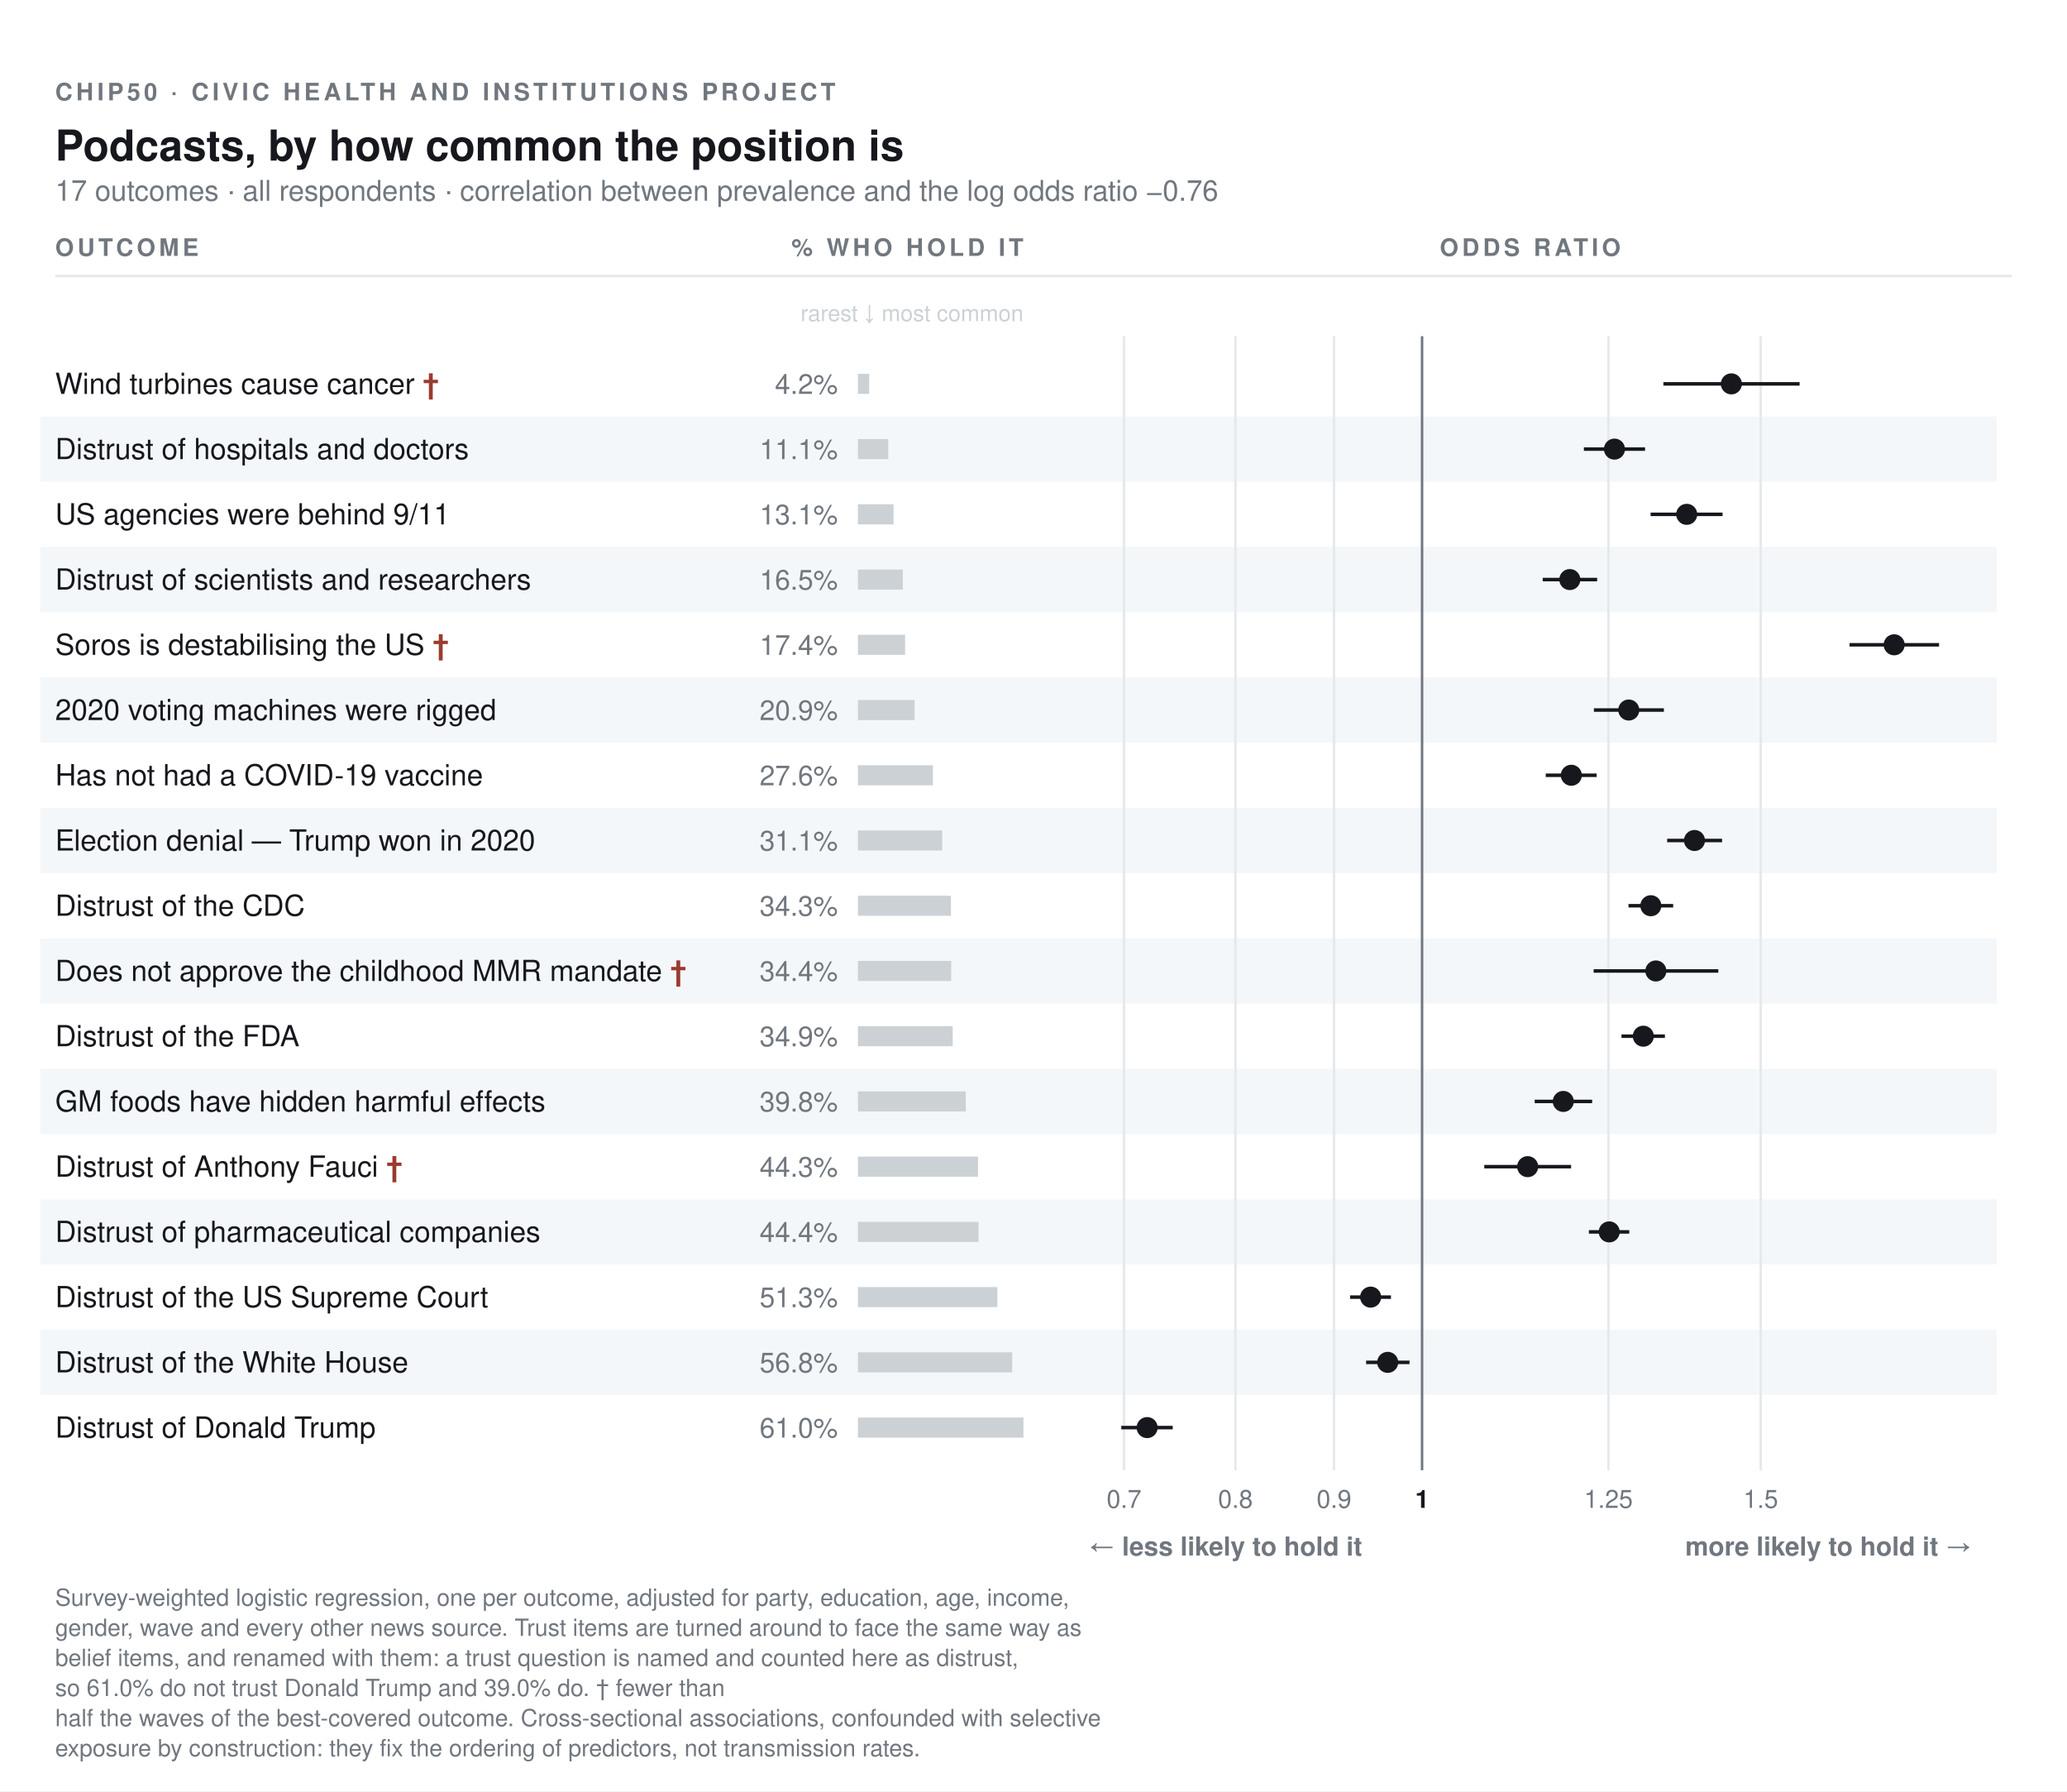
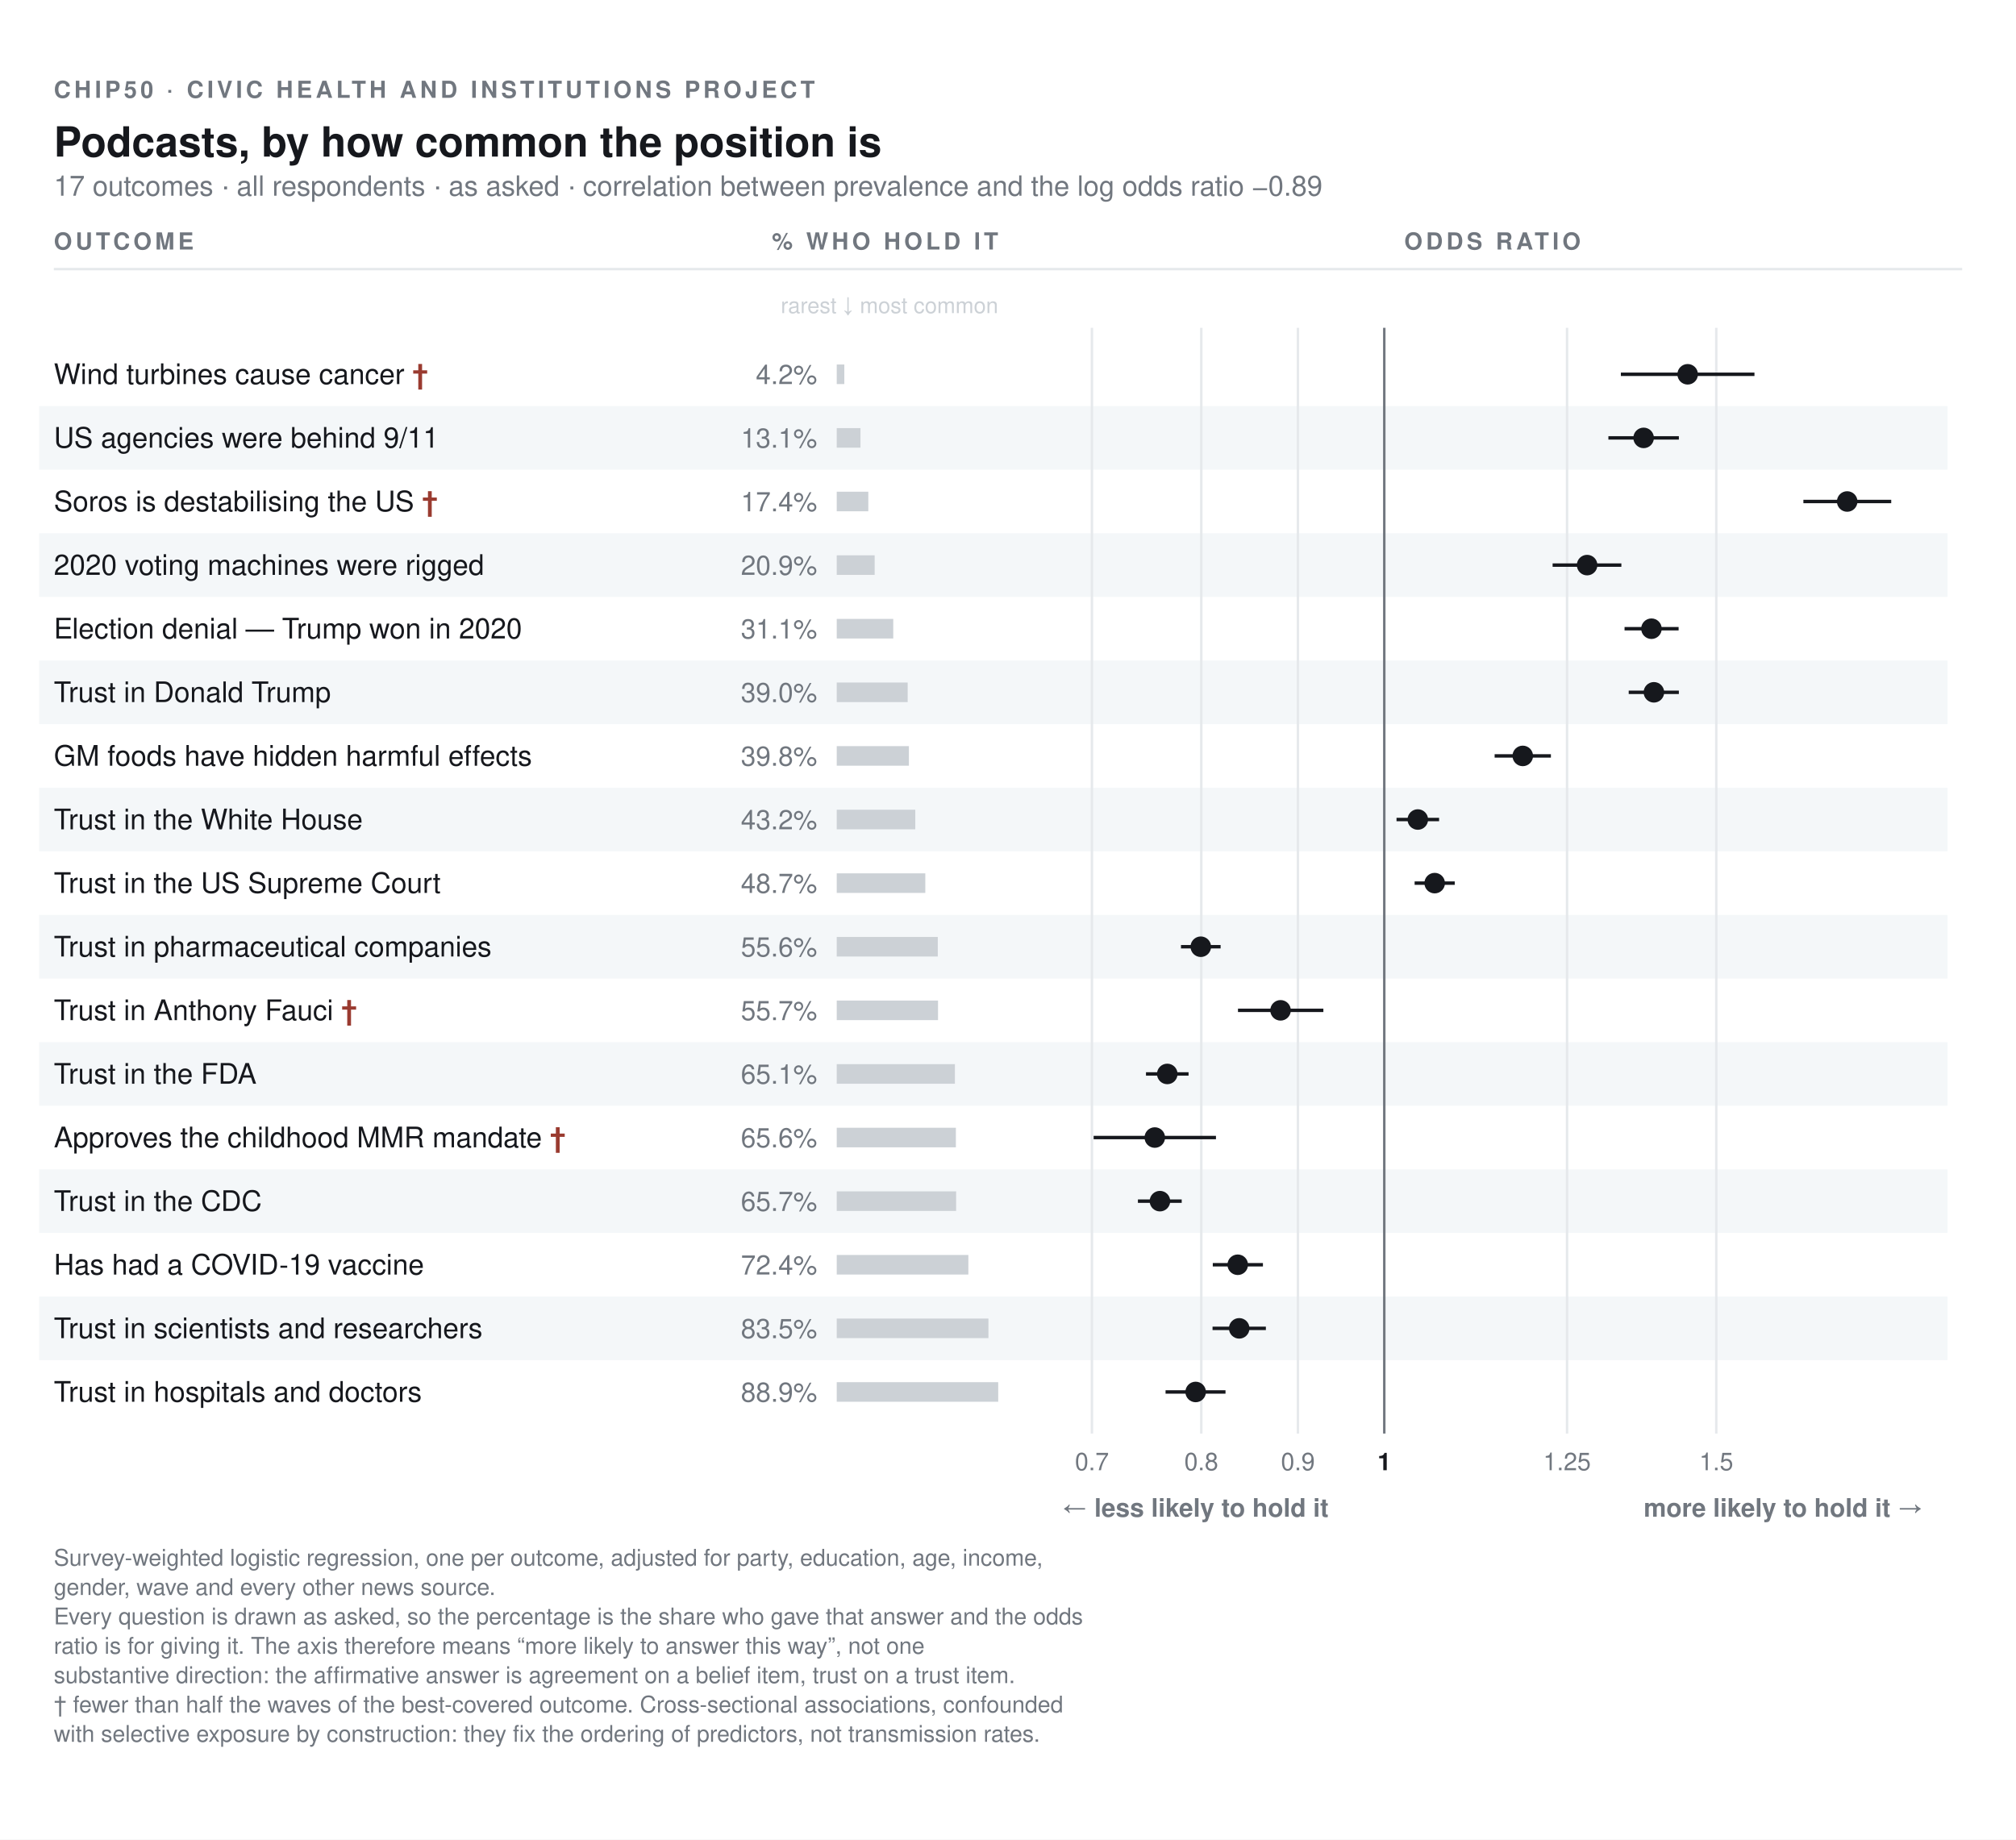
- <svg xmlns="http://www.w3.org/2000/svg" width="824" height="714" viewBox="0 0 824 714" font-family="Helvetica Neue,Helvetica,Arial">
-   <rect width="824" height="714" fill="#fff" />
+ <svg xmlns="http://www.w3.org/2000/svg" width="824" height="752" viewBox="0 0 824 752" font-family="Helvetica Neue,Helvetica,Arial">
+   <rect width="824" height="752" fill="#fff" />
  <g transform="translate(22,22)">
    <text x="0" y="18" fill="#71777f" font-size="9.6" font-weight="700" letter-spacing="1.4">CHIP50 · CIVIC HEALTH AND INSTITUTIONS PROJECT</text>
    <text x="0" y="42" fill="#16181d" font-size="17" font-weight="700">Podcasts, by how common the position is</text>
-     <text x="0" y="58" fill="#71777f" font-size="11.4">17 outcomes · all respondents · correlation between prevalence and the log odds ratio −0.76</text>
+     <text x="0" y="58" fill="#71777f" font-size="11.4">17 outcomes · all respondents · as asked · correlation between prevalence and the log odds ratio −0.89</text>
    <text x="0" y="80" fill="#71777f" font-size="9.6" font-weight="700" letter-spacing="1.4">OUTCOME</text>
    <text x="386" y="80" fill="#71777f" font-size="9.6" font-weight="700" letter-spacing="1.4" text-anchor="end">% WHO HOLD IT</text>
    <text x="588.0" y="80" fill="#71777f" font-size="9.6" font-weight="700" letter-spacing="1.4" text-anchor="middle">ODDS RATIO</text>
    <line x1="0" y1="88" x2="780" y2="88" stroke="#e6e9ec" />
    <text x="386" y="106" fill="#ccd1d6" font-size="9" text-anchor="end">rarest ↓ most common</text>
    <rect x="-6" y="144" width="780" height="26" fill="#f4f7f9" />
    <rect x="-6" y="196" width="780" height="26" fill="#f4f7f9" />
    <rect x="-6" y="248" width="780" height="26" fill="#f4f7f9" />
    <rect x="-6" y="300" width="780" height="26" fill="#f4f7f9" />
    <rect x="-6" y="352" width="780" height="26" fill="#f4f7f9" />
    <rect x="-6" y="404" width="780" height="26" fill="#f4f7f9" />
    <rect x="-6" y="456" width="780" height="26" fill="#f4f7f9" />
    <rect x="-6" y="508" width="780" height="26" fill="#f4f7f9" />
-     <line x1="426.1" y1="112" x2="426.1" y2="564" stroke="#e6e9ec" />
-     <text x="426.1" y="579" fill="#71777f" font-size="10" font-weight="400" text-anchor="middle">0.7</text>
-     <line x1="470.5" y1="112" x2="470.5" y2="564" stroke="#e6e9ec" />
-     <text x="470.5" y="579" fill="#71777f" font-size="10" font-weight="400" text-anchor="middle">0.8</text>
-     <line x1="509.8" y1="112" x2="509.8" y2="564" stroke="#e6e9ec" />
-     <text x="509.8" y="579" fill="#71777f" font-size="10" font-weight="400" text-anchor="middle">0.9</text>
-     <line x1="544.9" y1="112" x2="544.9" y2="564" stroke="#71777f" />
-     <text x="544.9" y="579" fill="#16181d" font-size="10" font-weight="600" text-anchor="middle">1</text>
-     <line x1="619.2" y1="112" x2="619.2" y2="564" stroke="#e6e9ec" />
-     <text x="619.2" y="579" fill="#71777f" font-size="10" font-weight="400" text-anchor="middle">1.25</text>
-     <line x1="679.9" y1="112" x2="679.9" y2="564" stroke="#e6e9ec" />
-     <text x="679.9" y="579" fill="#71777f" font-size="10" font-weight="400" text-anchor="middle">1.5</text>
+     <line x1="424.3" y1="112" x2="424.3" y2="564" stroke="#e6e9ec" />
+     <text x="424.3" y="579" fill="#71777f" font-size="10" font-weight="400" text-anchor="middle">0.7</text>
+     <line x1="469.0" y1="112" x2="469.0" y2="564" stroke="#e6e9ec" />
+     <text x="469.0" y="579" fill="#71777f" font-size="10" font-weight="400" text-anchor="middle">0.8</text>
+     <line x1="508.5" y1="112" x2="508.5" y2="564" stroke="#e6e9ec" />
+     <text x="508.5" y="579" fill="#71777f" font-size="10" font-weight="400" text-anchor="middle">0.9</text>
+     <line x1="543.8" y1="112" x2="543.8" y2="564" stroke="#71777f" />
+     <text x="543.8" y="579" fill="#16181d" font-size="10" font-weight="600" text-anchor="middle">1</text>
+     <line x1="618.5" y1="112" x2="618.5" y2="564" stroke="#e6e9ec" />
+     <text x="618.5" y="579" fill="#71777f" font-size="10" font-weight="400" text-anchor="middle">1.25</text>
+     <line x1="679.5" y1="112" x2="679.5" y2="564" stroke="#e6e9ec" />
+     <text x="679.5" y="579" fill="#71777f" font-size="10" font-weight="400" text-anchor="middle">1.5</text>
    <text x="0" y="135.0" fill="#16181d" font-size="11.6">Wind turbines cause cancer <tspan fill="#9a3b30" font-weight="700">†</tspan>
    </text>
    <text x="312" y="135.0" fill="#71777f" font-size="11" text-anchor="end">4.2%</text>
-     <rect x="320" y="127.0" width="4.5" height="8" fill="#ccd1d6" />
-     <line x1="641.1" y1="131.0" x2="695.4" y2="131.0" stroke="#16181d" stroke-width="1.4" />
-     <circle cx="668.2" cy="131.0" r="4.2" fill="#16181d" />
-     <text x="0" y="161.0" fill="#16181d" font-size="11.6">Distrust of hospitals and doctors</text>
-     <text x="312" y="161.0" fill="#71777f" font-size="11" text-anchor="end">11.1%</text>
-     <rect x="320" y="153.0" width="12.1" height="8" fill="#ccd1d6" />
-     <line x1="609.4" y1="157.0" x2="633.8" y2="157.0" stroke="#16181d" stroke-width="1.4" />
-     <circle cx="621.6" cy="157.0" r="4.2" fill="#16181d" />
-     <text x="0" y="187.0" fill="#16181d" font-size="11.6">US agencies were behind 9/11</text>
-     <text x="312" y="187.0" fill="#71777f" font-size="11" text-anchor="end">13.1%</text>
-     <rect x="320" y="179.0" width="14.2" height="8" fill="#ccd1d6" />
-     <line x1="636.0" y1="183.0" x2="664.7" y2="183.0" stroke="#16181d" stroke-width="1.4" />
-     <circle cx="650.4" cy="183.0" r="4.2" fill="#16181d" />
-     <text x="0" y="213.0" fill="#16181d" font-size="11.6">Distrust of scientists and researchers</text>
-     <text x="312" y="213.0" fill="#71777f" font-size="11" text-anchor="end">16.5%</text>
-     <rect x="320" y="205.0" width="17.9" height="8" fill="#ccd1d6" />
-     <line x1="593.0" y1="209.0" x2="614.7" y2="209.0" stroke="#16181d" stroke-width="1.4" />
-     <circle cx="603.8" cy="209.0" r="4.2" fill="#16181d" />
-     <text x="0" y="239.0" fill="#16181d" font-size="11.6">Soros is destabilising the US <tspan fill="#9a3b30" font-weight="700">†</tspan>
+     <rect x="320" y="127.0" width="3.1" height="8" fill="#ccd1d6" />
+     <line x1="640.5" y1="131.0" x2="695.1" y2="131.0" stroke="#16181d" stroke-width="1.4" />
+     <circle cx="667.8" cy="131.0" r="4.2" fill="#16181d" />
+     <text x="0" y="161.0" fill="#16181d" font-size="11.6">US agencies were behind 9/11</text>
+     <text x="312" y="161.0" fill="#71777f" font-size="11" text-anchor="end">13.1%</text>
+     <rect x="320" y="153.0" width="9.7" height="8" fill="#ccd1d6" />
+     <line x1="635.4" y1="157.0" x2="664.2" y2="157.0" stroke="#16181d" stroke-width="1.4" />
+     <circle cx="649.8" cy="157.0" r="4.2" fill="#16181d" />
+     <text x="0" y="187.0" fill="#16181d" font-size="11.6">Soros is destabilising the US <tspan fill="#9a3b30" font-weight="700">†</tspan>
    </text>
-     <text x="312" y="239.0" fill="#71777f" font-size="11" text-anchor="end">17.4%</text>
-     <rect x="320" y="231.0" width="18.8" height="8" fill="#ccd1d6" />
-     <line x1="715.3" y1="235.0" x2="751.0" y2="235.0" stroke="#16181d" stroke-width="1.4" />
-     <circle cx="733.1" cy="235.0" r="4.2" fill="#16181d" />
-     <text x="0" y="265.0" fill="#16181d" font-size="11.6">2020 voting machines were rigged</text>
-     <text x="312" y="265.0" fill="#71777f" font-size="11" text-anchor="end">20.9%</text>
-     <rect x="320" y="257.0" width="22.6" height="8" fill="#ccd1d6" />
-     <line x1="613.4" y1="261.0" x2="641.3" y2="261.0" stroke="#16181d" stroke-width="1.4" />
-     <circle cx="627.3" cy="261.0" r="4.2" fill="#16181d" />
-     <text x="0" y="291.0" fill="#16181d" font-size="11.6">Has not had a COVID-19 vaccine</text>
-     <text x="312" y="291.0" fill="#71777f" font-size="11" text-anchor="end">27.6%</text>
-     <rect x="320" y="283.0" width="29.9" height="8" fill="#ccd1d6" />
-     <line x1="594.2" y1="287.0" x2="614.5" y2="287.0" stroke="#16181d" stroke-width="1.4" />
-     <circle cx="604.4" cy="287.0" r="4.2" fill="#16181d" />
-     <text x="0" y="317.0" fill="#16181d" font-size="11.6">Election denial — Trump won in 2020</text>
-     <text x="312" y="317.0" fill="#71777f" font-size="11" text-anchor="end">31.1%</text>
-     <rect x="320" y="309.0" width="33.6" height="8" fill="#ccd1d6" />
-     <line x1="642.6" y1="313.0" x2="664.5" y2="313.0" stroke="#16181d" stroke-width="1.4" />
-     <circle cx="653.5" cy="313.0" r="4.2" fill="#16181d" />
-     <text x="0" y="343.0" fill="#16181d" font-size="11.6">Distrust of the CDC</text>
-     <text x="312" y="343.0" fill="#71777f" font-size="11" text-anchor="end">34.3%</text>
-     <rect x="320" y="335.0" width="37.1" height="8" fill="#ccd1d6" />
-     <line x1="627.2" y1="339.0" x2="645.0" y2="339.0" stroke="#16181d" stroke-width="1.4" />
-     <circle cx="636.1" cy="339.0" r="4.2" fill="#16181d" />
-     <text x="0" y="369.0" fill="#16181d" font-size="11.6">Does not approve the childhood MMR mandate <tspan fill="#9a3b30" font-weight="700">†</tspan>
+     <text x="312" y="187.0" fill="#71777f" font-size="11" text-anchor="end">17.4%</text>
+     <rect x="320" y="179.0" width="12.9" height="8" fill="#ccd1d6" />
+     <line x1="715.1" y1="183.0" x2="751.0" y2="183.0" stroke="#16181d" stroke-width="1.4" />
+     <circle cx="733.0" cy="183.0" r="4.2" fill="#16181d" />
+     <text x="0" y="213.0" fill="#16181d" font-size="11.6">2020 voting machines were rigged</text>
+     <text x="312" y="213.0" fill="#71777f" font-size="11" text-anchor="end">20.9%</text>
+     <rect x="320" y="205.0" width="15.5" height="8" fill="#ccd1d6" />
+     <line x1="612.6" y1="209.0" x2="640.7" y2="209.0" stroke="#16181d" stroke-width="1.4" />
+     <circle cx="626.7" cy="209.0" r="4.2" fill="#16181d" />
+     <text x="0" y="239.0" fill="#16181d" font-size="11.6">Election denial — Trump won in 2020</text>
+     <text x="312" y="239.0" fill="#71777f" font-size="11" text-anchor="end">31.1%</text>
+     <rect x="320" y="231.0" width="23.1" height="8" fill="#ccd1d6" />
+     <line x1="642.0" y1="235.0" x2="664.1" y2="235.0" stroke="#16181d" stroke-width="1.4" />
+     <circle cx="653.0" cy="235.0" r="4.2" fill="#16181d" />
+     <text x="0" y="265.0" fill="#16181d" font-size="11.6">Trust in Donald Trump</text>
+     <text x="312" y="265.0" fill="#71777f" font-size="11" text-anchor="end">39.0%</text>
+     <rect x="320" y="257.0" width="29.0" height="8" fill="#ccd1d6" />
+     <line x1="643.7" y1="261.0" x2="664.2" y2="261.0" stroke="#16181d" stroke-width="1.4" />
+     <circle cx="654.0" cy="261.0" r="4.2" fill="#16181d" />
+     <text x="0" y="291.0" fill="#16181d" font-size="11.6">GM foods have hidden harmful effects</text>
+     <text x="312" y="291.0" fill="#71777f" font-size="11" text-anchor="end">39.8%</text>
+     <rect x="320" y="283.0" width="29.5" height="8" fill="#ccd1d6" />
+     <line x1="588.9" y1="287.0" x2="611.9" y2="287.0" stroke="#16181d" stroke-width="1.4" />
+     <circle cx="600.4" cy="287.0" r="4.2" fill="#16181d" />
+     <text x="0" y="317.0" fill="#16181d" font-size="11.6">Trust in the White House</text>
+     <text x="312" y="317.0" fill="#71777f" font-size="11" text-anchor="end">43.2%</text>
+     <rect x="320" y="309.0" width="32.1" height="8" fill="#ccd1d6" />
+     <line x1="548.8" y1="313.0" x2="566.2" y2="313.0" stroke="#16181d" stroke-width="1.4" />
+     <circle cx="557.5" cy="313.0" r="4.2" fill="#16181d" />
+     <text x="0" y="343.0" fill="#16181d" font-size="11.6">Trust in the US Supreme Court</text>
+     <text x="312" y="343.0" fill="#71777f" font-size="11" text-anchor="end">48.7%</text>
+     <rect x="320" y="335.0" width="36.2" height="8" fill="#ccd1d6" />
+     <line x1="556.2" y1="339.0" x2="572.6" y2="339.0" stroke="#16181d" stroke-width="1.4" />
+     <circle cx="564.4" cy="339.0" r="4.2" fill="#16181d" />
+     <text x="0" y="369.0" fill="#16181d" font-size="11.6">Trust in pharmaceutical companies</text>
+     <text x="312" y="369.0" fill="#71777f" font-size="11" text-anchor="end">55.6%</text>
+     <rect x="320" y="361.0" width="41.3" height="8" fill="#ccd1d6" />
+     <line x1="460.7" y1="365.0" x2="476.9" y2="365.0" stroke="#16181d" stroke-width="1.4" />
+     <circle cx="468.8" cy="365.0" r="4.2" fill="#16181d" />
+     <text x="0" y="395.0" fill="#16181d" font-size="11.6">Trust in Anthony Fauci <tspan fill="#9a3b30" font-weight="700">†</tspan>
    </text>
-     <text x="312" y="369.0" fill="#71777f" font-size="11" text-anchor="end">34.4%</text>
-     <rect x="320" y="361.0" width="37.2" height="8" fill="#ccd1d6" />
-     <line x1="613.3" y1="365.0" x2="663.0" y2="365.0" stroke="#16181d" stroke-width="1.4" />
-     <circle cx="638.1" cy="365.0" r="4.2" fill="#16181d" />
-     <text x="0" y="395.0" fill="#16181d" font-size="11.6">Distrust of the FDA</text>
-     <text x="312" y="395.0" fill="#71777f" font-size="11" text-anchor="end">34.9%</text>
-     <rect x="320" y="387.0" width="37.8" height="8" fill="#ccd1d6" />
-     <line x1="624.4" y1="391.0" x2="641.7" y2="391.0" stroke="#16181d" stroke-width="1.4" />
-     <circle cx="633.1" cy="391.0" r="4.2" fill="#16181d" />
-     <text x="0" y="421.0" fill="#16181d" font-size="11.6">GM foods have hidden harmful effects</text>
-     <text x="312" y="421.0" fill="#71777f" font-size="11" text-anchor="end">39.8%</text>
-     <rect x="320" y="413.0" width="43.0" height="8" fill="#ccd1d6" />
-     <line x1="589.8" y1="417.0" x2="612.7" y2="417.0" stroke="#16181d" stroke-width="1.4" />
-     <circle cx="601.2" cy="417.0" r="4.2" fill="#16181d" />
-     <text x="0" y="447.0" fill="#16181d" font-size="11.6">Distrust of Anthony Fauci <tspan fill="#9a3b30" font-weight="700">†</tspan>
+     <text x="312" y="395.0" fill="#71777f" font-size="11" text-anchor="end">55.7%</text>
+     <rect x="320" y="387.0" width="41.4" height="8" fill="#ccd1d6" />
+     <line x1="484.0" y1="391.0" x2="518.9" y2="391.0" stroke="#16181d" stroke-width="1.4" />
+     <circle cx="501.4" cy="391.0" r="4.2" fill="#16181d" />
+     <text x="0" y="421.0" fill="#16181d" font-size="11.6">Trust in the FDA</text>
+     <text x="312" y="421.0" fill="#71777f" font-size="11" text-anchor="end">65.1%</text>
+     <rect x="320" y="413.0" width="48.3" height="8" fill="#ccd1d6" />
+     <line x1="446.4" y1="417.0" x2="463.8" y2="417.0" stroke="#16181d" stroke-width="1.4" />
+     <circle cx="455.1" cy="417.0" r="4.2" fill="#16181d" />
+     <text x="0" y="447.0" fill="#16181d" font-size="11.6">Approves the childhood MMR mandate <tspan fill="#9a3b30" font-weight="700">†</tspan>
    </text>
-     <text x="312" y="447.0" fill="#71777f" font-size="11" text-anchor="end">44.3%</text>
-     <rect x="320" y="439.0" width="47.9" height="8" fill="#ccd1d6" />
-     <line x1="569.7" y1="443.0" x2="604.3" y2="443.0" stroke="#16181d" stroke-width="1.4" />
-     <circle cx="587.0" cy="443.0" r="4.2" fill="#16181d" />
-     <text x="0" y="473.0" fill="#16181d" font-size="11.6">Distrust of pharmaceutical companies</text>
-     <text x="312" y="473.0" fill="#71777f" font-size="11" text-anchor="end">44.4%</text>
-     <rect x="320" y="465.0" width="48.1" height="8" fill="#ccd1d6" />
-     <line x1="611.4" y1="469.0" x2="627.5" y2="469.0" stroke="#16181d" stroke-width="1.4" />
-     <circle cx="619.5" cy="469.0" r="4.2" fill="#16181d" />
-     <text x="0" y="499.0" fill="#16181d" font-size="11.6">Distrust of the US Supreme Court</text>
-     <text x="312" y="499.0" fill="#71777f" font-size="11" text-anchor="end">51.3%</text>
-     <rect x="320" y="491.0" width="55.6" height="8" fill="#ccd1d6" />
-     <line x1="516.2" y1="495.0" x2="532.5" y2="495.0" stroke="#16181d" stroke-width="1.4" />
-     <circle cx="524.4" cy="495.0" r="4.2" fill="#16181d" />
-     <text x="0" y="525.0" fill="#16181d" font-size="11.6">Distrust of the White House</text>
-     <text x="312" y="525.0" fill="#71777f" font-size="11" text-anchor="end">56.8%</text>
-     <rect x="320" y="517.0" width="61.5" height="8" fill="#ccd1d6" />
-     <line x1="522.6" y1="521.0" x2="539.9" y2="521.0" stroke="#16181d" stroke-width="1.4" />
-     <circle cx="531.2" cy="521.0" r="4.2" fill="#16181d" />
-     <text x="0" y="551.0" fill="#16181d" font-size="11.6">Distrust of Donald Trump</text>
-     <text x="312" y="551.0" fill="#71777f" font-size="11" text-anchor="end">61.0%</text>
+     <text x="312" y="447.0" fill="#71777f" font-size="11" text-anchor="end">65.6%</text>
+     <rect x="320" y="439.0" width="48.7" height="8" fill="#ccd1d6" />
+     <line x1="425.0" y1="443.0" x2="475.0" y2="443.0" stroke="#16181d" stroke-width="1.4" />
+     <circle cx="450.0" cy="443.0" r="4.2" fill="#16181d" />
+     <text x="0" y="473.0" fill="#16181d" font-size="11.6">Trust in the CDC</text>
+     <text x="312" y="473.0" fill="#71777f" font-size="11" text-anchor="end">65.7%</text>
+     <rect x="320" y="465.0" width="48.8" height="8" fill="#ccd1d6" />
+     <line x1="443.1" y1="469.0" x2="461.0" y2="469.0" stroke="#16181d" stroke-width="1.4" />
+     <circle cx="452.1" cy="469.0" r="4.2" fill="#16181d" />
+     <text x="0" y="499.0" fill="#16181d" font-size="11.6">Has had a COVID-19 vaccine</text>
+     <text x="312" y="499.0" fill="#71777f" font-size="11" text-anchor="end">72.4%</text>
+     <rect x="320" y="491.0" width="53.8" height="8" fill="#ccd1d6" />
+     <line x1="473.7" y1="495.0" x2="494.2" y2="495.0" stroke="#16181d" stroke-width="1.4" />
+     <circle cx="483.9" cy="495.0" r="4.2" fill="#16181d" />
+     <text x="0" y="525.0" fill="#16181d" font-size="11.6">Trust in scientists and researchers</text>
+     <text x="312" y="525.0" fill="#71777f" font-size="11" text-anchor="end">83.5%</text>
+     <rect x="320" y="517.0" width="62.0" height="8" fill="#ccd1d6" />
+     <line x1="473.6" y1="521.0" x2="495.4" y2="521.0" stroke="#16181d" stroke-width="1.4" />
+     <circle cx="484.5" cy="521.0" r="4.2" fill="#16181d" />
+     <text x="0" y="551.0" fill="#16181d" font-size="11.6">Trust in hospitals and doctors</text>
+     <text x="312" y="551.0" fill="#71777f" font-size="11" text-anchor="end">88.9%</text>
    <rect x="320" y="543.0" width="66.0" height="8" fill="#ccd1d6" />
-     <line x1="425.0" y1="547.0" x2="445.5" y2="547.0" stroke="#16181d" stroke-width="1.4" />
-     <circle cx="435.3" cy="547.0" r="4.2" fill="#16181d" />
+     <line x1="454.4" y1="547.0" x2="478.9" y2="547.0" stroke="#16181d" stroke-width="1.4" />
+     <circle cx="466.7" cy="547.0" r="4.2" fill="#16181d" />
    <text x="412" y="598" fill="#71777f" font-size="10.4" font-weight="600">← less likely to hold it</text>
    <text x="764" y="598" fill="#71777f" font-size="10.4" font-weight="600" text-anchor="end">more likely to hold it →</text>
    <text x="0" y="618" fill="#71777f" font-size="9.4">Survey-weighted logistic regression, one per outcome, adjusted for party, education, age, income,</text>
-     <text x="0" y="630" fill="#71777f" font-size="9.4">gender, wave and every other news source. Trust items are turned around to face the same way as</text>
-     <text x="0" y="642" fill="#71777f" font-size="9.4">belief items, and renamed with them: a trust question is named and counted here as distrust,</text>
-     <text x="0" y="654" fill="#71777f" font-size="9.4">so 61.0% do not trust Donald Trump and 39.0% do. † fewer than</text>
-     <text x="0" y="666" fill="#71777f" font-size="9.4">half the waves of the best-covered outcome. Cross-sectional associations, confounded with selective</text>
-     <text x="0" y="678" fill="#71777f" font-size="9.4">exposure by construction: they fix the ordering of predictors, not transmission rates.</text>
+     <text x="0" y="630" fill="#71777f" font-size="9.4">gender, wave and every other news source.</text>
+     <text x="0" y="642" fill="#71777f" font-size="9.4">Every question is drawn as asked, so the percentage is the share who gave that answer and the odds</text>
+     <text x="0" y="654" fill="#71777f" font-size="9.4">ratio is for giving it. The axis therefore means “more likely to answer this way”, not one</text>
+     <text x="0" y="666" fill="#71777f" font-size="9.4">substantive direction: the affirmative answer is agreement on a belief item, trust on a trust item.</text>
+     <text x="0" y="678" fill="#71777f" font-size="9.4">† fewer than half the waves of the best-covered outcome. Cross-sectional associations, confounded</text>
+     <text x="0" y="690" fill="#71777f" font-size="9.4">with selective exposure by construction: they fix the ordering of predictors, not transmission rates.</text>
  </g>
</svg>
